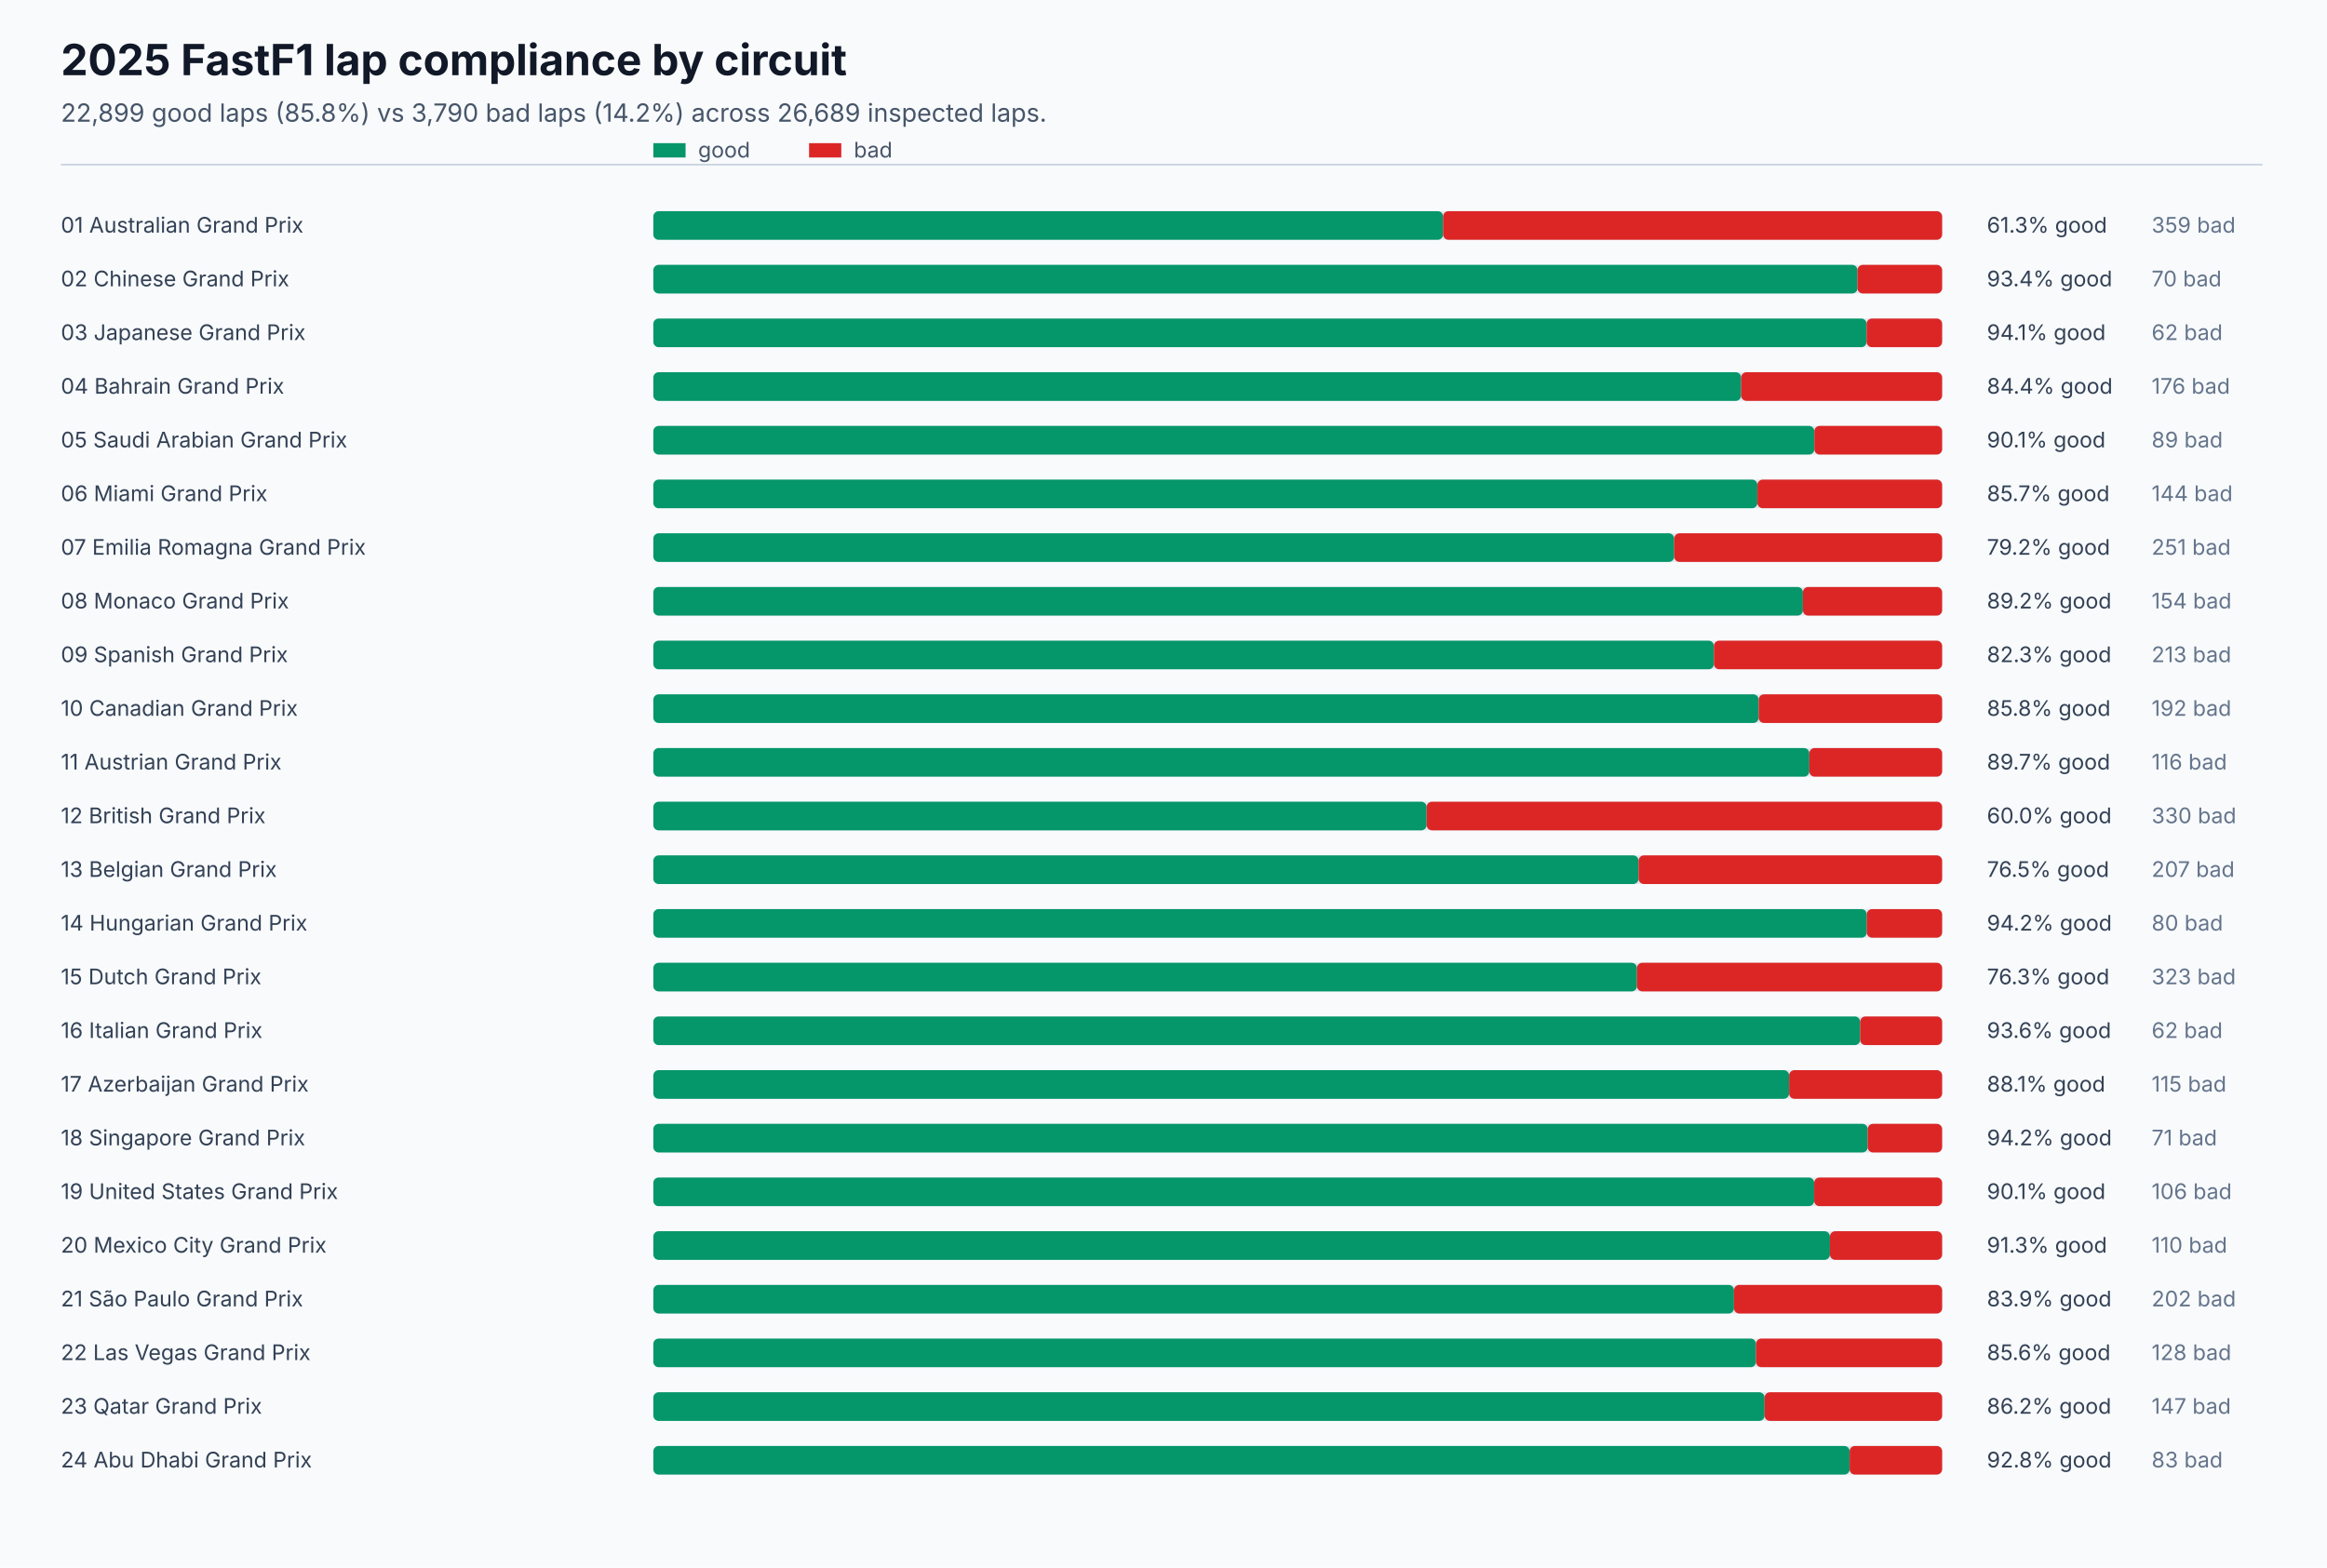
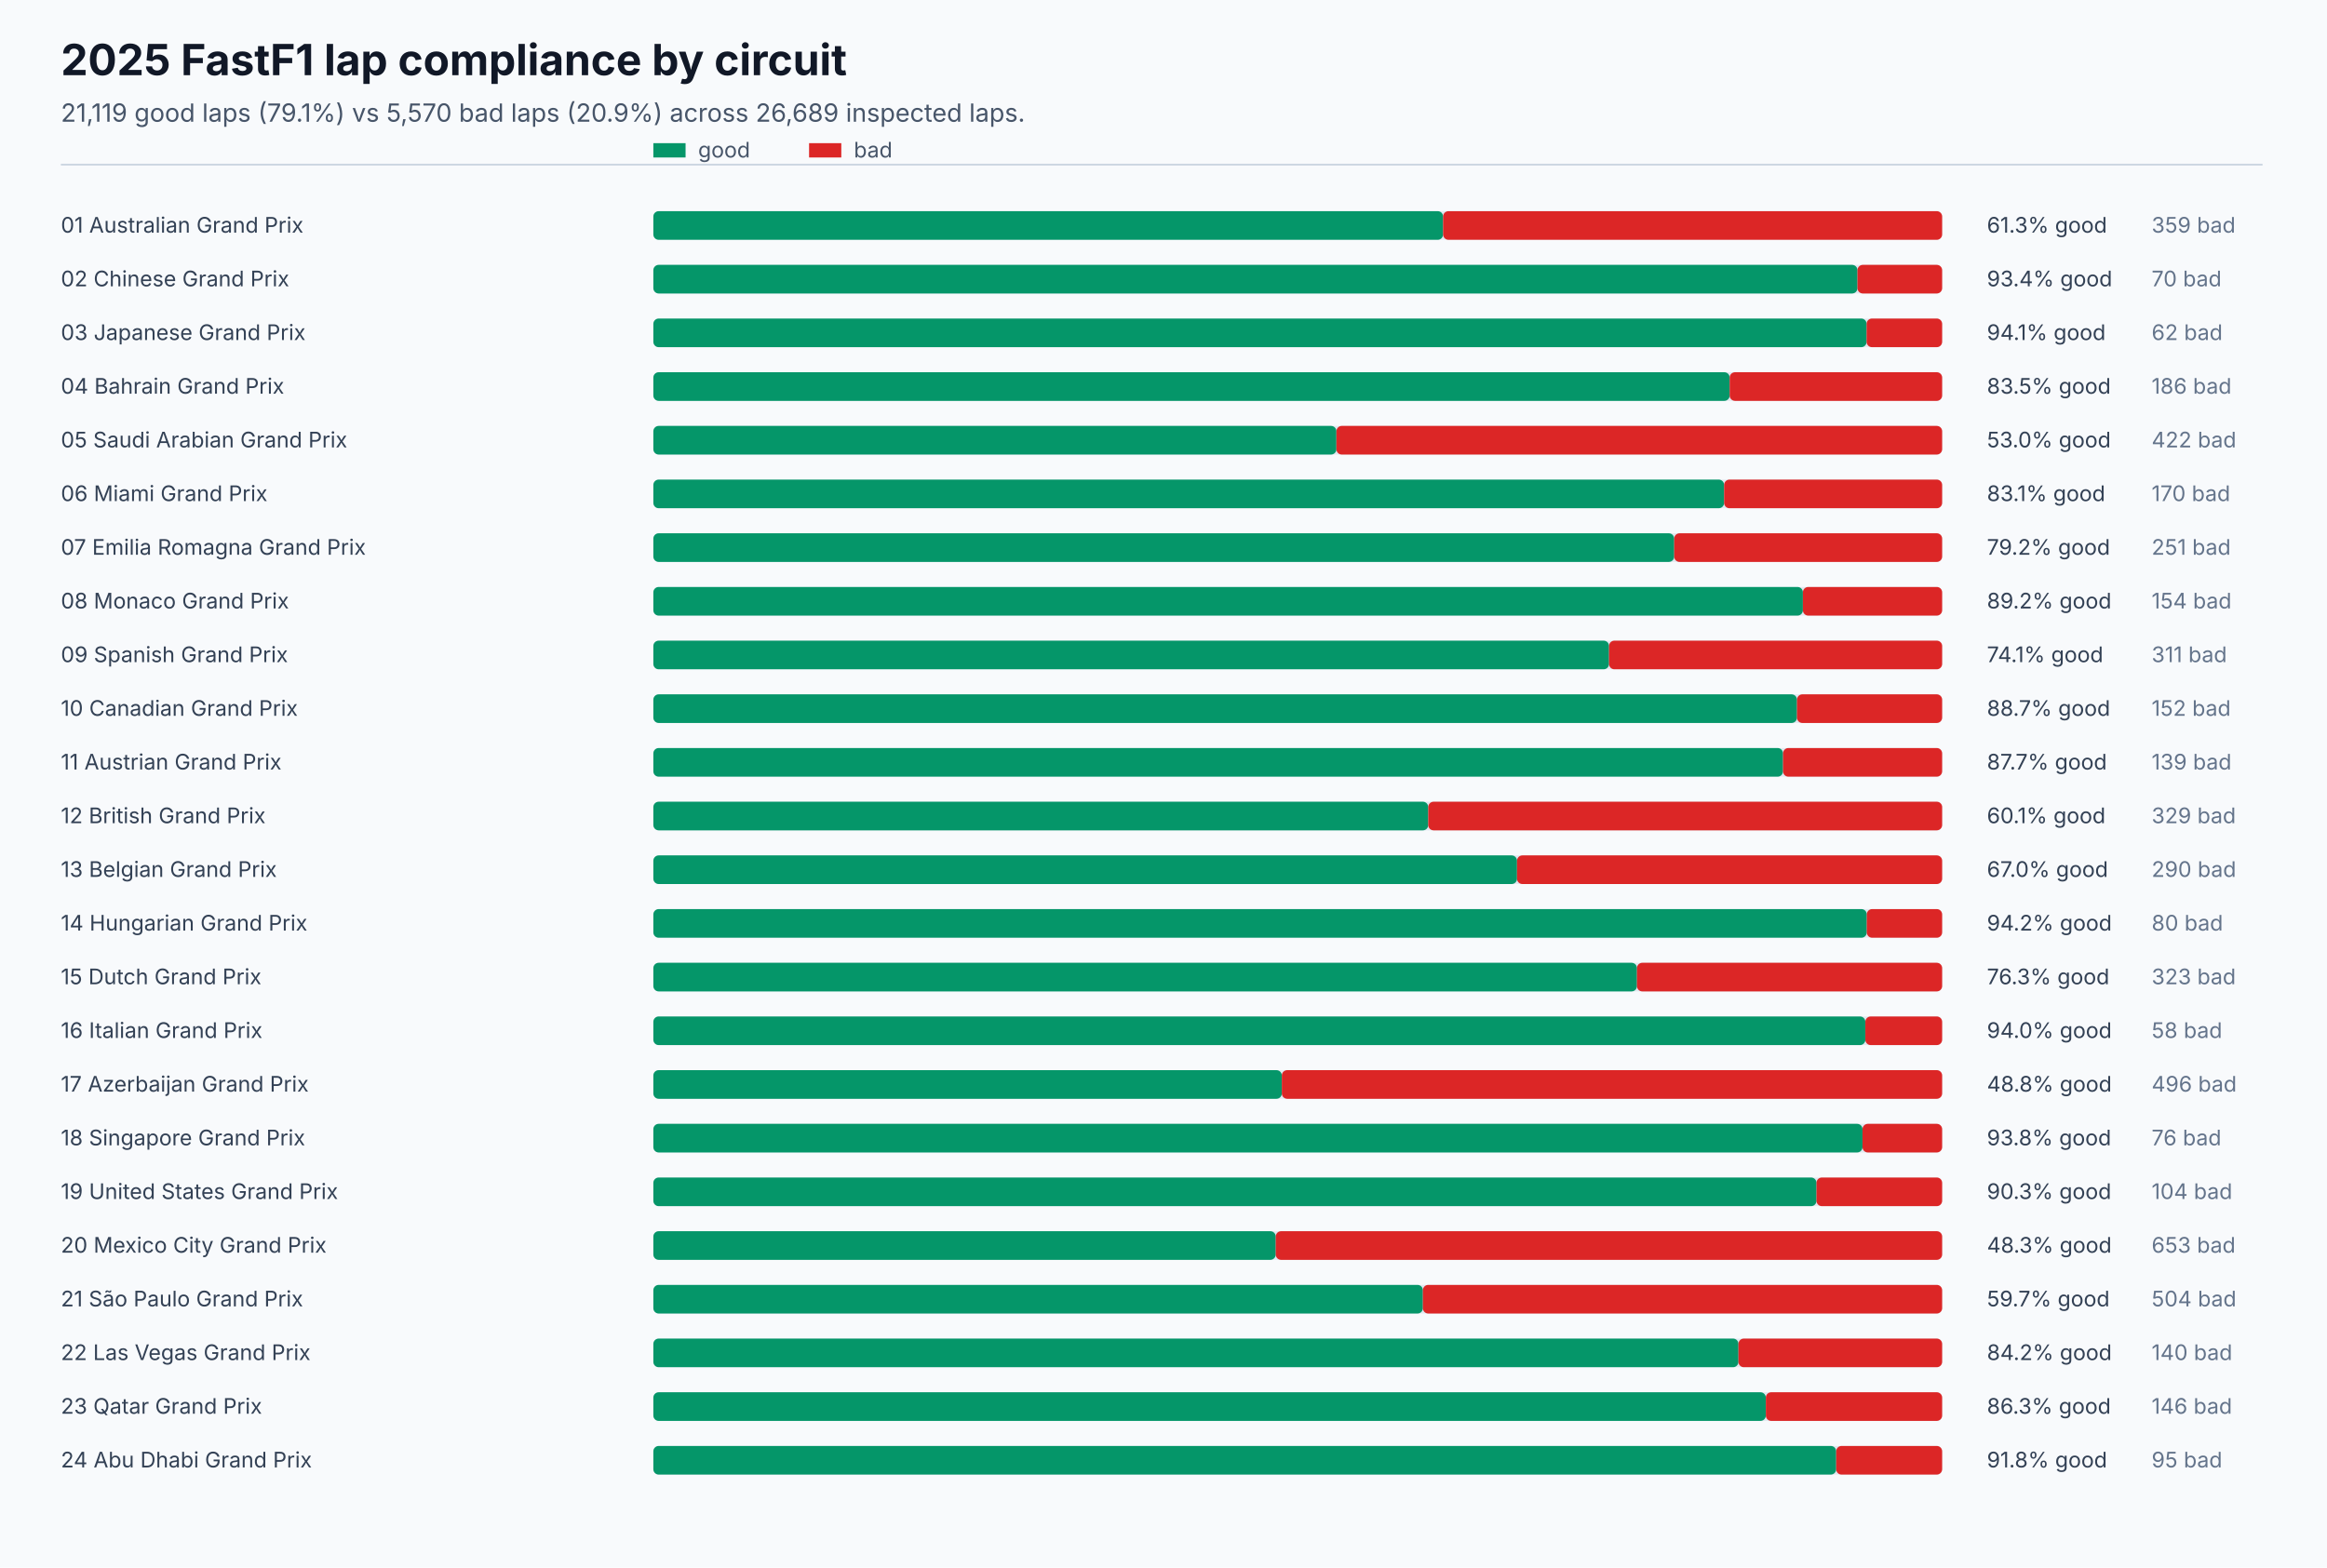
<svg xmlns="http://www.w3.org/2000/svg" width="1300" height="876" viewBox="0 0 1300 876">
  <rect width="100%" height="100%" fill="#f8fafc" />
  <text x="34.0" y="42.0" font-family="Inter, Arial, sans-serif" font-size="24" font-weight="700" fill="#111827">2025 FastF1 lap compliance by circuit</text>
-   <text x="34.0" y="68.0" font-family="Inter, Arial, sans-serif" font-size="14" font-weight="400" fill="#475569">22,899 good laps (85.8%) vs 3,790 bad laps (14.2%) across 26,689 inspected laps.</text>
+   <text x="34.0" y="68.0" font-family="Inter, Arial, sans-serif" font-size="14" font-weight="400" fill="#475569">21,119 good laps (79.1%) vs 5,570 bad laps (20.9%) across 26,689 inspected laps.</text>
  <line x1="34" y1="92" x2="1264" y2="92" stroke="#cbd5e1" />
  <rect x="365" y="80" width="18" height="8" fill="#059669" />
  <text x="390.0" y="88.0" font-family="Inter, Arial, sans-serif" font-size="12" font-weight="400" fill="#475569">good</text>
  <rect x="452" y="80" width="18" height="8" fill="#dc2626" />
  <text x="477.0" y="88.0" font-family="Inter, Arial, sans-serif" font-size="12" font-weight="400" fill="#475569">bad</text>
  <text x="34.0" y="130.0" font-family="Inter, Arial, sans-serif" font-size="12" font-weight="400" fill="#334155">01 Australian Grand Prix</text>
  <rect x="365" y="118" width="720" height="16" rx="3" fill="#e2e8f0" />
  <rect x="365" y="118" width="441.2" height="16" rx="3" fill="#059669" />
  <rect x="806.2" y="118" width="278.8" height="16" rx="3" fill="#dc2626" />
  <text x="1110.0" y="130.0" font-family="Inter, Arial, sans-serif" font-size="12" font-weight="400" fill="#334155">61.3% good</text>
  <text x="1202.0" y="130.0" font-family="Inter, Arial, sans-serif" font-size="12" font-weight="400" fill="#64748b">359 bad</text>
  <text x="34.0" y="160.0" font-family="Inter, Arial, sans-serif" font-size="12" font-weight="400" fill="#334155">02 Chinese Grand Prix</text>
  <rect x="365" y="148" width="720" height="16" rx="3" fill="#e2e8f0" />
  <rect x="365" y="148" width="672.7" height="16" rx="3" fill="#059669" />
  <rect x="1037.7" y="148" width="47.3" height="16" rx="3" fill="#dc2626" />
  <text x="1110.0" y="160.0" font-family="Inter, Arial, sans-serif" font-size="12" font-weight="400" fill="#334155">93.4% good</text>
  <text x="1202.0" y="160.0" font-family="Inter, Arial, sans-serif" font-size="12" font-weight="400" fill="#64748b">70 bad</text>
  <text x="34.0" y="190.0" font-family="Inter, Arial, sans-serif" font-size="12" font-weight="400" fill="#334155">03 Japanese Grand Prix</text>
  <rect x="365" y="178" width="720" height="16" rx="3" fill="#e2e8f0" />
  <rect x="365" y="178" width="677.8" height="16" rx="3" fill="#059669" />
  <rect x="1042.8" y="178" width="42.2" height="16" rx="3" fill="#dc2626" />
  <text x="1110.0" y="190.0" font-family="Inter, Arial, sans-serif" font-size="12" font-weight="400" fill="#334155">94.1% good</text>
  <text x="1202.0" y="190.0" font-family="Inter, Arial, sans-serif" font-size="12" font-weight="400" fill="#64748b">62 bad</text>
  <text x="34.0" y="220.0" font-family="Inter, Arial, sans-serif" font-size="12" font-weight="400" fill="#334155">04 Bahrain Grand Prix</text>
  <rect x="365" y="208" width="720" height="16" rx="3" fill="#e2e8f0" />
-   <rect x="365" y="208" width="607.7" height="16" rx="3" fill="#059669" />
-   <rect x="972.7" y="208" width="112.3" height="16" rx="3" fill="#dc2626" />
-   <text x="1110.0" y="220.0" font-family="Inter, Arial, sans-serif" font-size="12" font-weight="400" fill="#334155">84.4% good</text>
-   <text x="1202.0" y="220.0" font-family="Inter, Arial, sans-serif" font-size="12" font-weight="400" fill="#64748b">176 bad</text>
+   <rect x="365" y="208" width="601.3" height="16" rx="3" fill="#059669" />
+   <rect x="966.3" y="208" width="118.7" height="16" rx="3" fill="#dc2626" />
+   <text x="1110.0" y="220.0" font-family="Inter, Arial, sans-serif" font-size="12" font-weight="400" fill="#334155">83.5% good</text>
+   <text x="1202.0" y="220.0" font-family="Inter, Arial, sans-serif" font-size="12" font-weight="400" fill="#64748b">186 bad</text>
  <text x="34.0" y="250.0" font-family="Inter, Arial, sans-serif" font-size="12" font-weight="400" fill="#334155">05 Saudi Arabian Grand Prix</text>
  <rect x="365" y="238" width="720" height="16" rx="3" fill="#e2e8f0" />
-   <rect x="365" y="238" width="648.6" height="16" rx="3" fill="#059669" />
-   <rect x="1013.6" y="238" width="71.4" height="16" rx="3" fill="#dc2626" />
-   <text x="1110.0" y="250.0" font-family="Inter, Arial, sans-serif" font-size="12" font-weight="400" fill="#334155">90.1% good</text>
-   <text x="1202.0" y="250.0" font-family="Inter, Arial, sans-serif" font-size="12" font-weight="400" fill="#64748b">89 bad</text>
+   <rect x="365" y="238" width="381.6" height="16" rx="3" fill="#059669" />
+   <rect x="746.6" y="238" width="338.4" height="16" rx="3" fill="#dc2626" />
+   <text x="1110.0" y="250.0" font-family="Inter, Arial, sans-serif" font-size="12" font-weight="400" fill="#334155">53.0% good</text>
+   <text x="1202.0" y="250.0" font-family="Inter, Arial, sans-serif" font-size="12" font-weight="400" fill="#64748b">422 bad</text>
  <text x="34.0" y="280.0" font-family="Inter, Arial, sans-serif" font-size="12" font-weight="400" fill="#334155">06 Miami Grand Prix</text>
  <rect x="365" y="268" width="720" height="16" rx="3" fill="#e2e8f0" />
-   <rect x="365" y="268" width="616.8" height="16" rx="3" fill="#059669" />
-   <rect x="981.8" y="268" width="103.2" height="16" rx="3" fill="#dc2626" />
-   <text x="1110.0" y="280.0" font-family="Inter, Arial, sans-serif" font-size="12" font-weight="400" fill="#334155">85.7% good</text>
-   <text x="1202.0" y="280.0" font-family="Inter, Arial, sans-serif" font-size="12" font-weight="400" fill="#64748b">144 bad</text>
+   <rect x="365" y="268" width="598.2" height="16" rx="3" fill="#059669" />
+   <rect x="963.2" y="268" width="121.8" height="16" rx="3" fill="#dc2626" />
+   <text x="1110.0" y="280.0" font-family="Inter, Arial, sans-serif" font-size="12" font-weight="400" fill="#334155">83.1% good</text>
+   <text x="1202.0" y="280.0" font-family="Inter, Arial, sans-serif" font-size="12" font-weight="400" fill="#64748b">170 bad</text>
  <text x="34.0" y="310.0" font-family="Inter, Arial, sans-serif" font-size="12" font-weight="400" fill="#334155">07 Emilia Romagna Grand Prix</text>
  <rect x="365" y="298" width="720" height="16" rx="3" fill="#e2e8f0" />
  <rect x="365" y="298" width="570.3" height="16" rx="3" fill="#059669" />
  <rect x="935.3" y="298" width="149.7" height="16" rx="3" fill="#dc2626" />
  <text x="1110.0" y="310.0" font-family="Inter, Arial, sans-serif" font-size="12" font-weight="400" fill="#334155">79.2% good</text>
  <text x="1202.0" y="310.0" font-family="Inter, Arial, sans-serif" font-size="12" font-weight="400" fill="#64748b">251 bad</text>
  <text x="34.0" y="340.0" font-family="Inter, Arial, sans-serif" font-size="12" font-weight="400" fill="#334155">08 Monaco Grand Prix</text>
  <rect x="365" y="328" width="720" height="16" rx="3" fill="#e2e8f0" />
  <rect x="365" y="328" width="642.2" height="16" rx="3" fill="#059669" />
  <rect x="1007.2" y="328" width="77.8" height="16" rx="3" fill="#dc2626" />
  <text x="1110.0" y="340.0" font-family="Inter, Arial, sans-serif" font-size="12" font-weight="400" fill="#334155">89.2% good</text>
  <text x="1202.0" y="340.0" font-family="Inter, Arial, sans-serif" font-size="12" font-weight="400" fill="#64748b">154 bad</text>
  <text x="34.0" y="370.0" font-family="Inter, Arial, sans-serif" font-size="12" font-weight="400" fill="#334155">09 Spanish Grand Prix</text>
  <rect x="365" y="358" width="720" height="16" rx="3" fill="#e2e8f0" />
-   <rect x="365" y="358" width="592.5" height="16" rx="3" fill="#059669" />
-   <rect x="957.5" y="358" width="127.5" height="16" rx="3" fill="#dc2626" />
-   <text x="1110.0" y="370.0" font-family="Inter, Arial, sans-serif" font-size="12" font-weight="400" fill="#334155">82.3% good</text>
-   <text x="1202.0" y="370.0" font-family="Inter, Arial, sans-serif" font-size="12" font-weight="400" fill="#64748b">213 bad</text>
+   <rect x="365" y="358" width="533.9" height="16" rx="3" fill="#059669" />
+   <rect x="898.9" y="358" width="186.1" height="16" rx="3" fill="#dc2626" />
+   <text x="1110.0" y="370.0" font-family="Inter, Arial, sans-serif" font-size="12" font-weight="400" fill="#334155">74.1% good</text>
+   <text x="1202.0" y="370.0" font-family="Inter, Arial, sans-serif" font-size="12" font-weight="400" fill="#64748b">311 bad</text>
  <text x="34.0" y="400.0" font-family="Inter, Arial, sans-serif" font-size="12" font-weight="400" fill="#334155">10 Canadian Grand Prix</text>
  <rect x="365" y="388" width="720" height="16" rx="3" fill="#e2e8f0" />
-   <rect x="365" y="388" width="617.5" height="16" rx="3" fill="#059669" />
-   <rect x="982.5" y="388" width="102.5" height="16" rx="3" fill="#dc2626" />
-   <text x="1110.0" y="400.0" font-family="Inter, Arial, sans-serif" font-size="12" font-weight="400" fill="#334155">85.8% good</text>
-   <text x="1202.0" y="400.0" font-family="Inter, Arial, sans-serif" font-size="12" font-weight="400" fill="#64748b">192 bad</text>
+   <rect x="365" y="388" width="638.9" height="16" rx="3" fill="#059669" />
+   <rect x="1003.9" y="388" width="81.1" height="16" rx="3" fill="#dc2626" />
+   <text x="1110.0" y="400.0" font-family="Inter, Arial, sans-serif" font-size="12" font-weight="400" fill="#334155">88.7% good</text>
+   <text x="1202.0" y="400.0" font-family="Inter, Arial, sans-serif" font-size="12" font-weight="400" fill="#64748b">152 bad</text>
  <text x="34.0" y="430.0" font-family="Inter, Arial, sans-serif" font-size="12" font-weight="400" fill="#334155">11 Austrian Grand Prix</text>
  <rect x="365" y="418" width="720" height="16" rx="3" fill="#e2e8f0" />
-   <rect x="365" y="418" width="645.8" height="16" rx="3" fill="#059669" />
-   <rect x="1010.8" y="418" width="74.2" height="16" rx="3" fill="#dc2626" />
-   <text x="1110.0" y="430.0" font-family="Inter, Arial, sans-serif" font-size="12" font-weight="400" fill="#334155">89.7% good</text>
-   <text x="1202.0" y="430.0" font-family="Inter, Arial, sans-serif" font-size="12" font-weight="400" fill="#64748b">116 bad</text>
+   <rect x="365" y="418" width="631.1" height="16" rx="3" fill="#059669" />
+   <rect x="996.1" y="418" width="88.9" height="16" rx="3" fill="#dc2626" />
+   <text x="1110.0" y="430.0" font-family="Inter, Arial, sans-serif" font-size="12" font-weight="400" fill="#334155">87.7% good</text>
+   <text x="1202.0" y="430.0" font-family="Inter, Arial, sans-serif" font-size="12" font-weight="400" fill="#64748b">139 bad</text>
  <text x="34.0" y="460.0" font-family="Inter, Arial, sans-serif" font-size="12" font-weight="400" fill="#334155">12 British Grand Prix</text>
  <rect x="365" y="448" width="720" height="16" rx="3" fill="#e2e8f0" />
-   <rect x="365" y="448" width="432.0" height="16" rx="3" fill="#059669" />
-   <rect x="797.0" y="448" width="288.0" height="16" rx="3" fill="#dc2626" />
-   <text x="1110.0" y="460.0" font-family="Inter, Arial, sans-serif" font-size="12" font-weight="400" fill="#334155">60.0% good</text>
-   <text x="1202.0" y="460.0" font-family="Inter, Arial, sans-serif" font-size="12" font-weight="400" fill="#64748b">330 bad</text>
+   <rect x="365" y="448" width="432.9" height="16" rx="3" fill="#059669" />
+   <rect x="797.9" y="448" width="287.1" height="16" rx="3" fill="#dc2626" />
+   <text x="1110.0" y="460.0" font-family="Inter, Arial, sans-serif" font-size="12" font-weight="400" fill="#334155">60.1% good</text>
+   <text x="1202.0" y="460.0" font-family="Inter, Arial, sans-serif" font-size="12" font-weight="400" fill="#64748b">329 bad</text>
  <text x="34.0" y="490.0" font-family="Inter, Arial, sans-serif" font-size="12" font-weight="400" fill="#334155">13 Belgian Grand Prix</text>
  <rect x="365" y="478" width="720" height="16" rx="3" fill="#e2e8f0" />
-   <rect x="365" y="478" width="550.4" height="16" rx="3" fill="#059669" />
-   <rect x="915.4" y="478" width="169.6" height="16" rx="3" fill="#dc2626" />
-   <text x="1110.0" y="490.0" font-family="Inter, Arial, sans-serif" font-size="12" font-weight="400" fill="#334155">76.5% good</text>
-   <text x="1202.0" y="490.0" font-family="Inter, Arial, sans-serif" font-size="12" font-weight="400" fill="#64748b">207 bad</text>
+   <rect x="365" y="478" width="482.5" height="16" rx="3" fill="#059669" />
+   <rect x="847.5" y="478" width="237.5" height="16" rx="3" fill="#dc2626" />
+   <text x="1110.0" y="490.0" font-family="Inter, Arial, sans-serif" font-size="12" font-weight="400" fill="#334155">67.0% good</text>
+   <text x="1202.0" y="490.0" font-family="Inter, Arial, sans-serif" font-size="12" font-weight="400" fill="#64748b">290 bad</text>
  <text x="34.0" y="520.0" font-family="Inter, Arial, sans-serif" font-size="12" font-weight="400" fill="#334155">14 Hungarian Grand Prix</text>
  <rect x="365" y="508" width="720" height="16" rx="3" fill="#e2e8f0" />
  <rect x="365" y="508" width="677.9" height="16" rx="3" fill="#059669" />
  <rect x="1042.9" y="508" width="42.1" height="16" rx="3" fill="#dc2626" />
  <text x="1110.0" y="520.0" font-family="Inter, Arial, sans-serif" font-size="12" font-weight="400" fill="#334155">94.2% good</text>
  <text x="1202.0" y="520.0" font-family="Inter, Arial, sans-serif" font-size="12" font-weight="400" fill="#64748b">80 bad</text>
  <text x="34.0" y="550.0" font-family="Inter, Arial, sans-serif" font-size="12" font-weight="400" fill="#334155">15 Dutch Grand Prix</text>
  <rect x="365" y="538" width="720" height="16" rx="3" fill="#e2e8f0" />
  <rect x="365" y="538" width="549.5" height="16" rx="3" fill="#059669" />
  <rect x="914.5" y="538" width="170.5" height="16" rx="3" fill="#dc2626" />
  <text x="1110.0" y="550.0" font-family="Inter, Arial, sans-serif" font-size="12" font-weight="400" fill="#334155">76.3% good</text>
  <text x="1202.0" y="550.0" font-family="Inter, Arial, sans-serif" font-size="12" font-weight="400" fill="#64748b">323 bad</text>
  <text x="34.0" y="580.0" font-family="Inter, Arial, sans-serif" font-size="12" font-weight="400" fill="#334155">16 Italian Grand Prix</text>
  <rect x="365" y="568" width="720" height="16" rx="3" fill="#e2e8f0" />
-   <rect x="365" y="568" width="674.2" height="16" rx="3" fill="#059669" />
-   <rect x="1039.2" y="568" width="45.8" height="16" rx="3" fill="#dc2626" />
-   <text x="1110.0" y="580.0" font-family="Inter, Arial, sans-serif" font-size="12" font-weight="400" fill="#334155">93.6% good</text>
-   <text x="1202.0" y="580.0" font-family="Inter, Arial, sans-serif" font-size="12" font-weight="400" fill="#64748b">62 bad</text>
+   <rect x="365" y="568" width="677.1" height="16" rx="3" fill="#059669" />
+   <rect x="1042.1" y="568" width="42.9" height="16" rx="3" fill="#dc2626" />
+   <text x="1110.0" y="580.0" font-family="Inter, Arial, sans-serif" font-size="12" font-weight="400" fill="#334155">94.0% good</text>
+   <text x="1202.0" y="580.0" font-family="Inter, Arial, sans-serif" font-size="12" font-weight="400" fill="#64748b">58 bad</text>
  <text x="34.0" y="610.0" font-family="Inter, Arial, sans-serif" font-size="12" font-weight="400" fill="#334155">17 Azerbaijan Grand Prix</text>
  <rect x="365" y="598" width="720" height="16" rx="3" fill="#e2e8f0" />
-   <rect x="365" y="598" width="634.5" height="16" rx="3" fill="#059669" />
-   <rect x="999.5" y="598" width="85.5" height="16" rx="3" fill="#dc2626" />
-   <text x="1110.0" y="610.0" font-family="Inter, Arial, sans-serif" font-size="12" font-weight="400" fill="#334155">88.1% good</text>
-   <text x="1202.0" y="610.0" font-family="Inter, Arial, sans-serif" font-size="12" font-weight="400" fill="#64748b">115 bad</text>
+   <rect x="365" y="598" width="351.1" height="16" rx="3" fill="#059669" />
+   <rect x="716.1" y="598" width="368.9" height="16" rx="3" fill="#dc2626" />
+   <text x="1110.0" y="610.0" font-family="Inter, Arial, sans-serif" font-size="12" font-weight="400" fill="#334155">48.8% good</text>
+   <text x="1202.0" y="610.0" font-family="Inter, Arial, sans-serif" font-size="12" font-weight="400" fill="#64748b">496 bad</text>
  <text x="34.0" y="640.0" font-family="Inter, Arial, sans-serif" font-size="12" font-weight="400" fill="#334155">18 Singapore Grand Prix</text>
  <rect x="365" y="628" width="720" height="16" rx="3" fill="#e2e8f0" />
-   <rect x="365" y="628" width="678.4" height="16" rx="3" fill="#059669" />
-   <rect x="1043.4" y="628" width="41.6" height="16" rx="3" fill="#dc2626" />
-   <text x="1110.0" y="640.0" font-family="Inter, Arial, sans-serif" font-size="12" font-weight="400" fill="#334155">94.2% good</text>
-   <text x="1202.0" y="640.0" font-family="Inter, Arial, sans-serif" font-size="12" font-weight="400" fill="#64748b">71 bad</text>
+   <rect x="365" y="628" width="675.5" height="16" rx="3" fill="#059669" />
+   <rect x="1040.5" y="628" width="44.5" height="16" rx="3" fill="#dc2626" />
+   <text x="1110.0" y="640.0" font-family="Inter, Arial, sans-serif" font-size="12" font-weight="400" fill="#334155">93.8% good</text>
+   <text x="1202.0" y="640.0" font-family="Inter, Arial, sans-serif" font-size="12" font-weight="400" fill="#64748b">76 bad</text>
  <text x="34.0" y="670.0" font-family="Inter, Arial, sans-serif" font-size="12" font-weight="400" fill="#334155">19 United States Grand Prix</text>
  <rect x="365" y="658" width="720" height="16" rx="3" fill="#e2e8f0" />
-   <rect x="365" y="658" width="648.5" height="16" rx="3" fill="#059669" />
-   <rect x="1013.5" y="658" width="71.5" height="16" rx="3" fill="#dc2626" />
-   <text x="1110.0" y="670.0" font-family="Inter, Arial, sans-serif" font-size="12" font-weight="400" fill="#334155">90.1% good</text>
-   <text x="1202.0" y="670.0" font-family="Inter, Arial, sans-serif" font-size="12" font-weight="400" fill="#64748b">106 bad</text>
+   <rect x="365" y="658" width="649.8" height="16" rx="3" fill="#059669" />
+   <rect x="1014.8" y="658" width="70.2" height="16" rx="3" fill="#dc2626" />
+   <text x="1110.0" y="670.0" font-family="Inter, Arial, sans-serif" font-size="12" font-weight="400" fill="#334155">90.3% good</text>
+   <text x="1202.0" y="670.0" font-family="Inter, Arial, sans-serif" font-size="12" font-weight="400" fill="#64748b">104 bad</text>
  <text x="34.0" y="700.0" font-family="Inter, Arial, sans-serif" font-size="12" font-weight="400" fill="#334155">20 Mexico City Grand Prix</text>
  <rect x="365" y="688" width="720" height="16" rx="3" fill="#e2e8f0" />
-   <rect x="365" y="688" width="657.3" height="16" rx="3" fill="#059669" />
-   <rect x="1022.3" y="688" width="62.7" height="16" rx="3" fill="#dc2626" />
-   <text x="1110.0" y="700.0" font-family="Inter, Arial, sans-serif" font-size="12" font-weight="400" fill="#334155">91.3% good</text>
-   <text x="1202.0" y="700.0" font-family="Inter, Arial, sans-serif" font-size="12" font-weight="400" fill="#64748b">110 bad</text>
+   <rect x="365" y="688" width="347.7" height="16" rx="3" fill="#059669" />
+   <rect x="712.7" y="688" width="372.3" height="16" rx="3" fill="#dc2626" />
+   <text x="1110.0" y="700.0" font-family="Inter, Arial, sans-serif" font-size="12" font-weight="400" fill="#334155">48.3% good</text>
+   <text x="1202.0" y="700.0" font-family="Inter, Arial, sans-serif" font-size="12" font-weight="400" fill="#64748b">653 bad</text>
  <text x="34.0" y="730.0" font-family="Inter, Arial, sans-serif" font-size="12" font-weight="400" fill="#334155">21 São Paulo Grand Prix</text>
  <rect x="365" y="718" width="720" height="16" rx="3" fill="#e2e8f0" />
-   <rect x="365" y="718" width="603.7" height="16" rx="3" fill="#059669" />
-   <rect x="968.7" y="718" width="116.3" height="16" rx="3" fill="#dc2626" />
-   <text x="1110.0" y="730.0" font-family="Inter, Arial, sans-serif" font-size="12" font-weight="400" fill="#334155">83.9% good</text>
-   <text x="1202.0" y="730.0" font-family="Inter, Arial, sans-serif" font-size="12" font-weight="400" fill="#64748b">202 bad</text>
+   <rect x="365" y="718" width="429.9" height="16" rx="3" fill="#059669" />
+   <rect x="794.9" y="718" width="290.1" height="16" rx="3" fill="#dc2626" />
+   <text x="1110.0" y="730.0" font-family="Inter, Arial, sans-serif" font-size="12" font-weight="400" fill="#334155">59.7% good</text>
+   <text x="1202.0" y="730.0" font-family="Inter, Arial, sans-serif" font-size="12" font-weight="400" fill="#64748b">504 bad</text>
  <text x="34.0" y="760.0" font-family="Inter, Arial, sans-serif" font-size="12" font-weight="400" fill="#334155">22 Las Vegas Grand Prix</text>
  <rect x="365" y="748" width="720" height="16" rx="3" fill="#e2e8f0" />
-   <rect x="365" y="748" width="616.0" height="16" rx="3" fill="#059669" />
-   <rect x="981.0" y="748" width="104.0" height="16" rx="3" fill="#dc2626" />
-   <text x="1110.0" y="760.0" font-family="Inter, Arial, sans-serif" font-size="12" font-weight="400" fill="#334155">85.6% good</text>
-   <text x="1202.0" y="760.0" font-family="Inter, Arial, sans-serif" font-size="12" font-weight="400" fill="#64748b">128 bad</text>
+   <rect x="365" y="748" width="606.2" height="16" rx="3" fill="#059669" />
+   <rect x="971.2" y="748" width="113.8" height="16" rx="3" fill="#dc2626" />
+   <text x="1110.0" y="760.0" font-family="Inter, Arial, sans-serif" font-size="12" font-weight="400" fill="#334155">84.2% good</text>
+   <text x="1202.0" y="760.0" font-family="Inter, Arial, sans-serif" font-size="12" font-weight="400" fill="#64748b">140 bad</text>
  <text x="34.0" y="790.0" font-family="Inter, Arial, sans-serif" font-size="12" font-weight="400" fill="#334155">23 Qatar Grand Prix</text>
  <rect x="365" y="778" width="720" height="16" rx="3" fill="#e2e8f0" />
-   <rect x="365" y="778" width="620.8" height="16" rx="3" fill="#059669" />
-   <rect x="985.8" y="778" width="99.2" height="16" rx="3" fill="#dc2626" />
-   <text x="1110.0" y="790.0" font-family="Inter, Arial, sans-serif" font-size="12" font-weight="400" fill="#334155">86.2% good</text>
-   <text x="1202.0" y="790.0" font-family="Inter, Arial, sans-serif" font-size="12" font-weight="400" fill="#64748b">147 bad</text>
+   <rect x="365" y="778" width="621.5" height="16" rx="3" fill="#059669" />
+   <rect x="986.5" y="778" width="98.5" height="16" rx="3" fill="#dc2626" />
+   <text x="1110.0" y="790.0" font-family="Inter, Arial, sans-serif" font-size="12" font-weight="400" fill="#334155">86.3% good</text>
+   <text x="1202.0" y="790.0" font-family="Inter, Arial, sans-serif" font-size="12" font-weight="400" fill="#64748b">146 bad</text>
  <text x="34.0" y="820.0" font-family="Inter, Arial, sans-serif" font-size="12" font-weight="400" fill="#334155">24 Abu Dhabi Grand Prix</text>
  <rect x="365" y="808" width="720" height="16" rx="3" fill="#e2e8f0" />
-   <rect x="365" y="808" width="668.3" height="16" rx="3" fill="#059669" />
-   <rect x="1033.3" y="808" width="51.7" height="16" rx="3" fill="#dc2626" />
-   <text x="1110.0" y="820.0" font-family="Inter, Arial, sans-serif" font-size="12" font-weight="400" fill="#334155">92.8% good</text>
-   <text x="1202.0" y="820.0" font-family="Inter, Arial, sans-serif" font-size="12" font-weight="400" fill="#64748b">83 bad</text>
+   <rect x="365" y="808" width="660.8" height="16" rx="3" fill="#059669" />
+   <rect x="1025.8" y="808" width="59.2" height="16" rx="3" fill="#dc2626" />
+   <text x="1110.0" y="820.0" font-family="Inter, Arial, sans-serif" font-size="12" font-weight="400" fill="#334155">91.8% good</text>
+   <text x="1202.0" y="820.0" font-family="Inter, Arial, sans-serif" font-size="12" font-weight="400" fill="#64748b">95 bad</text>
</svg>
